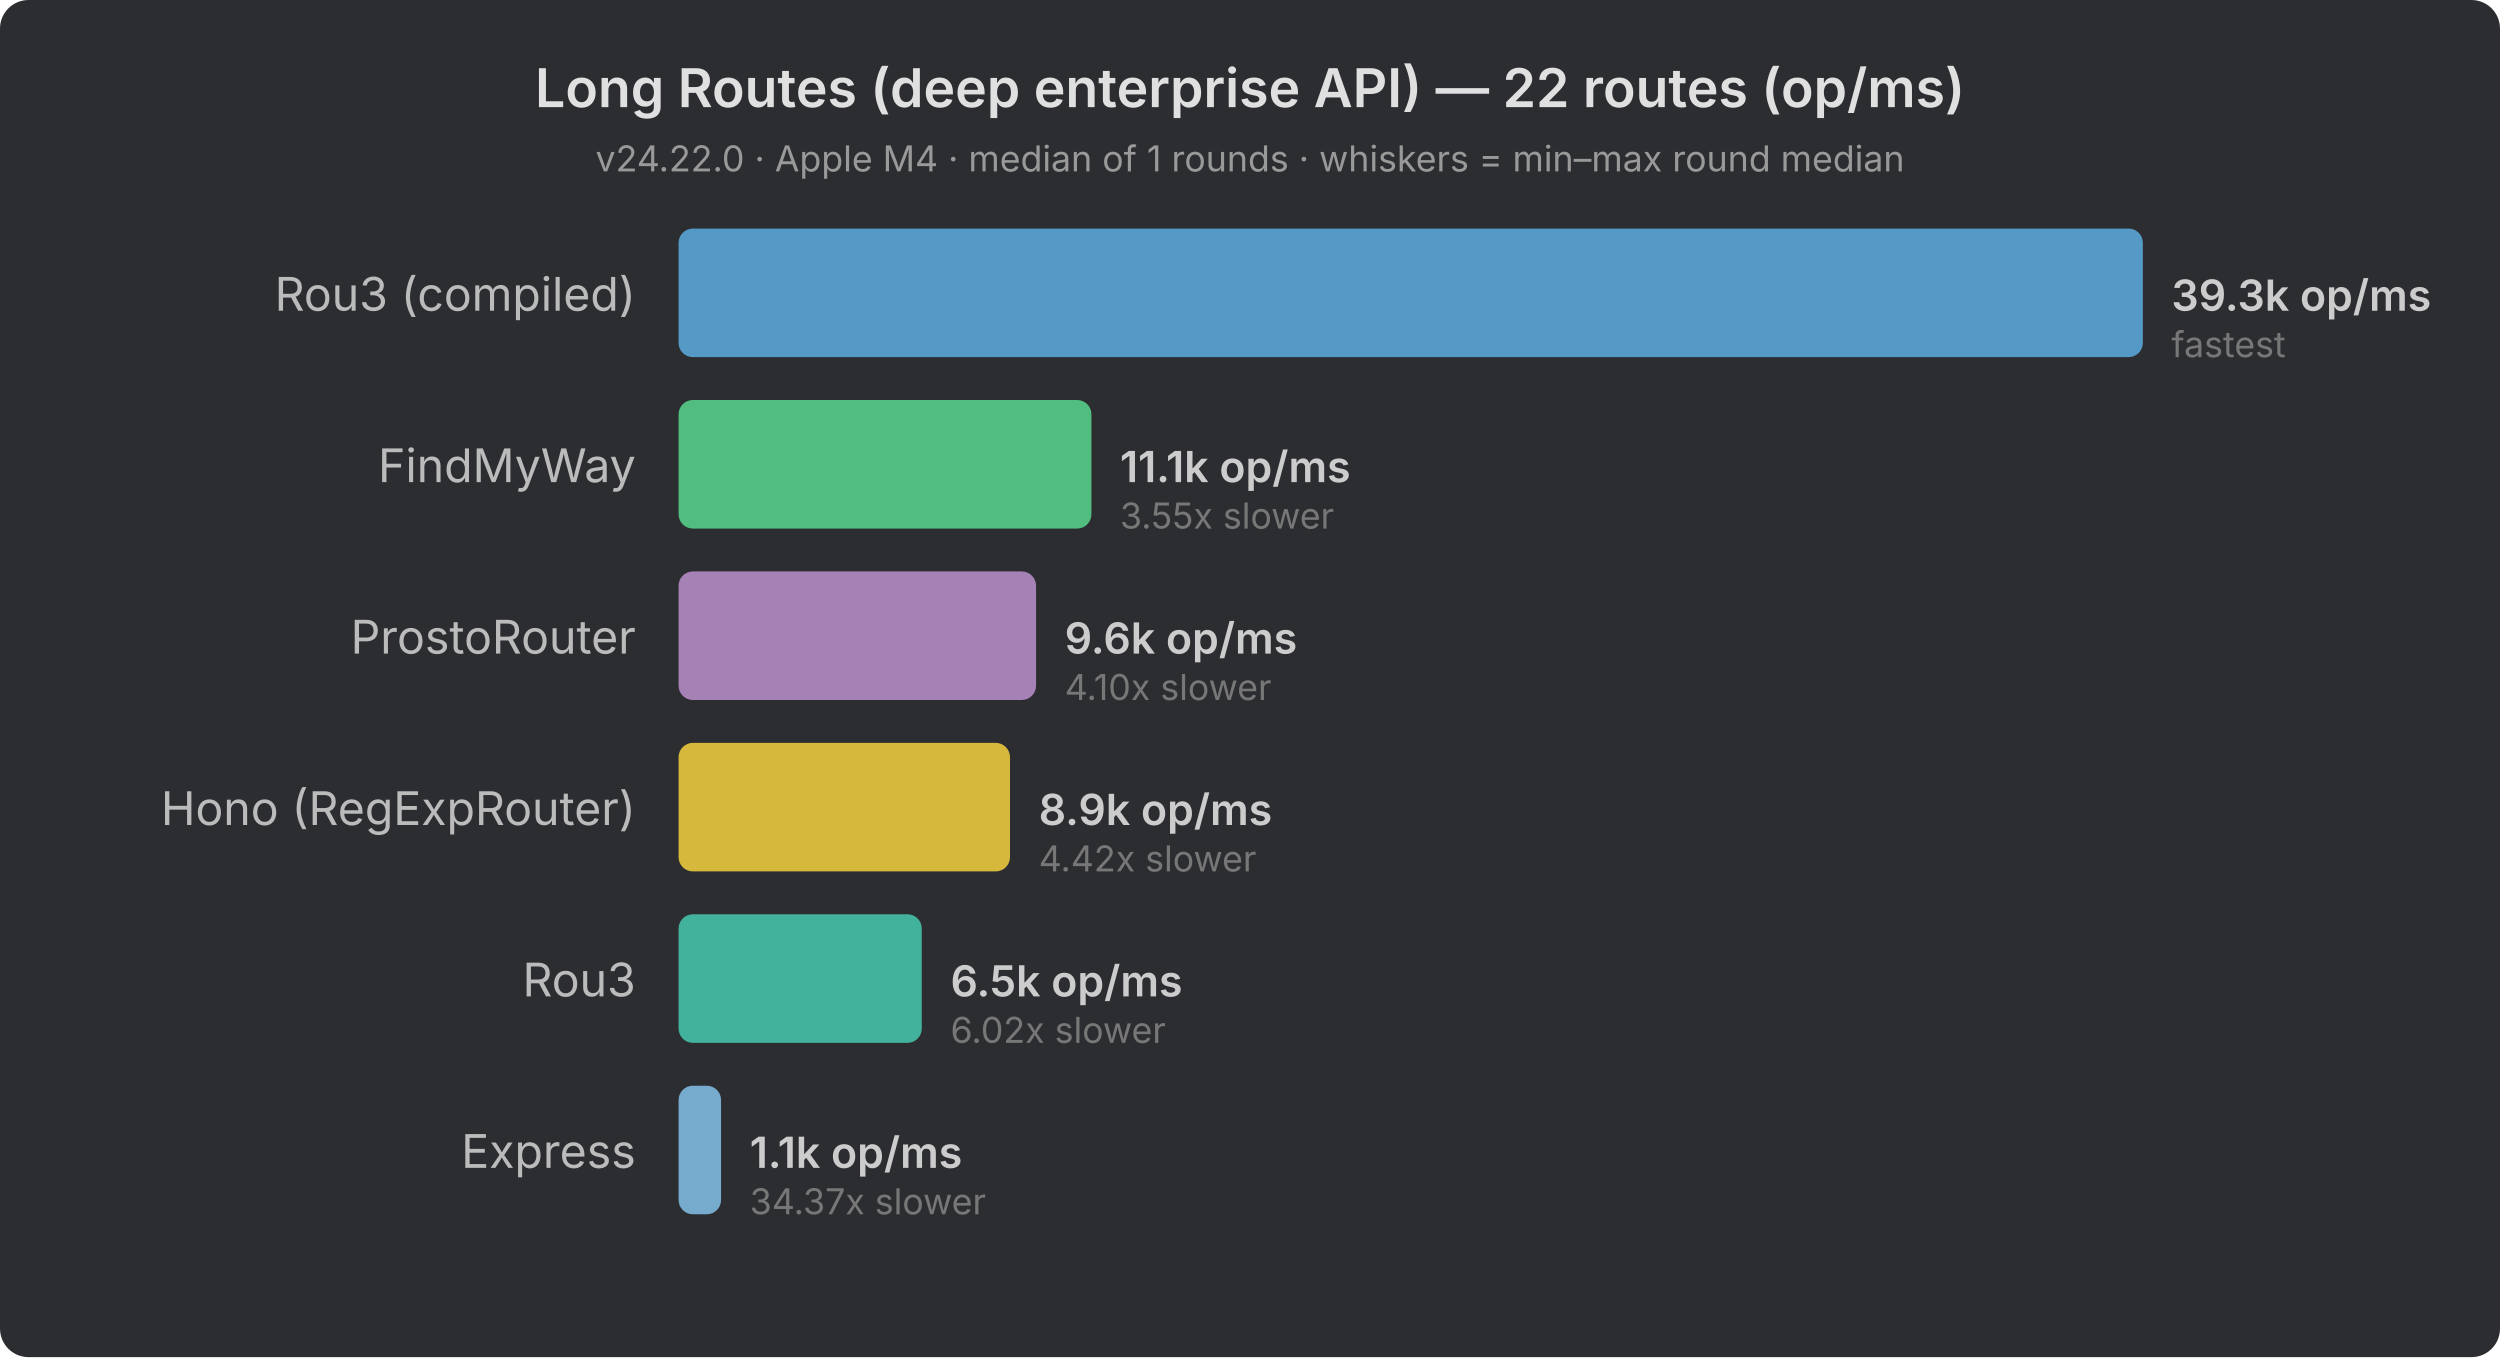
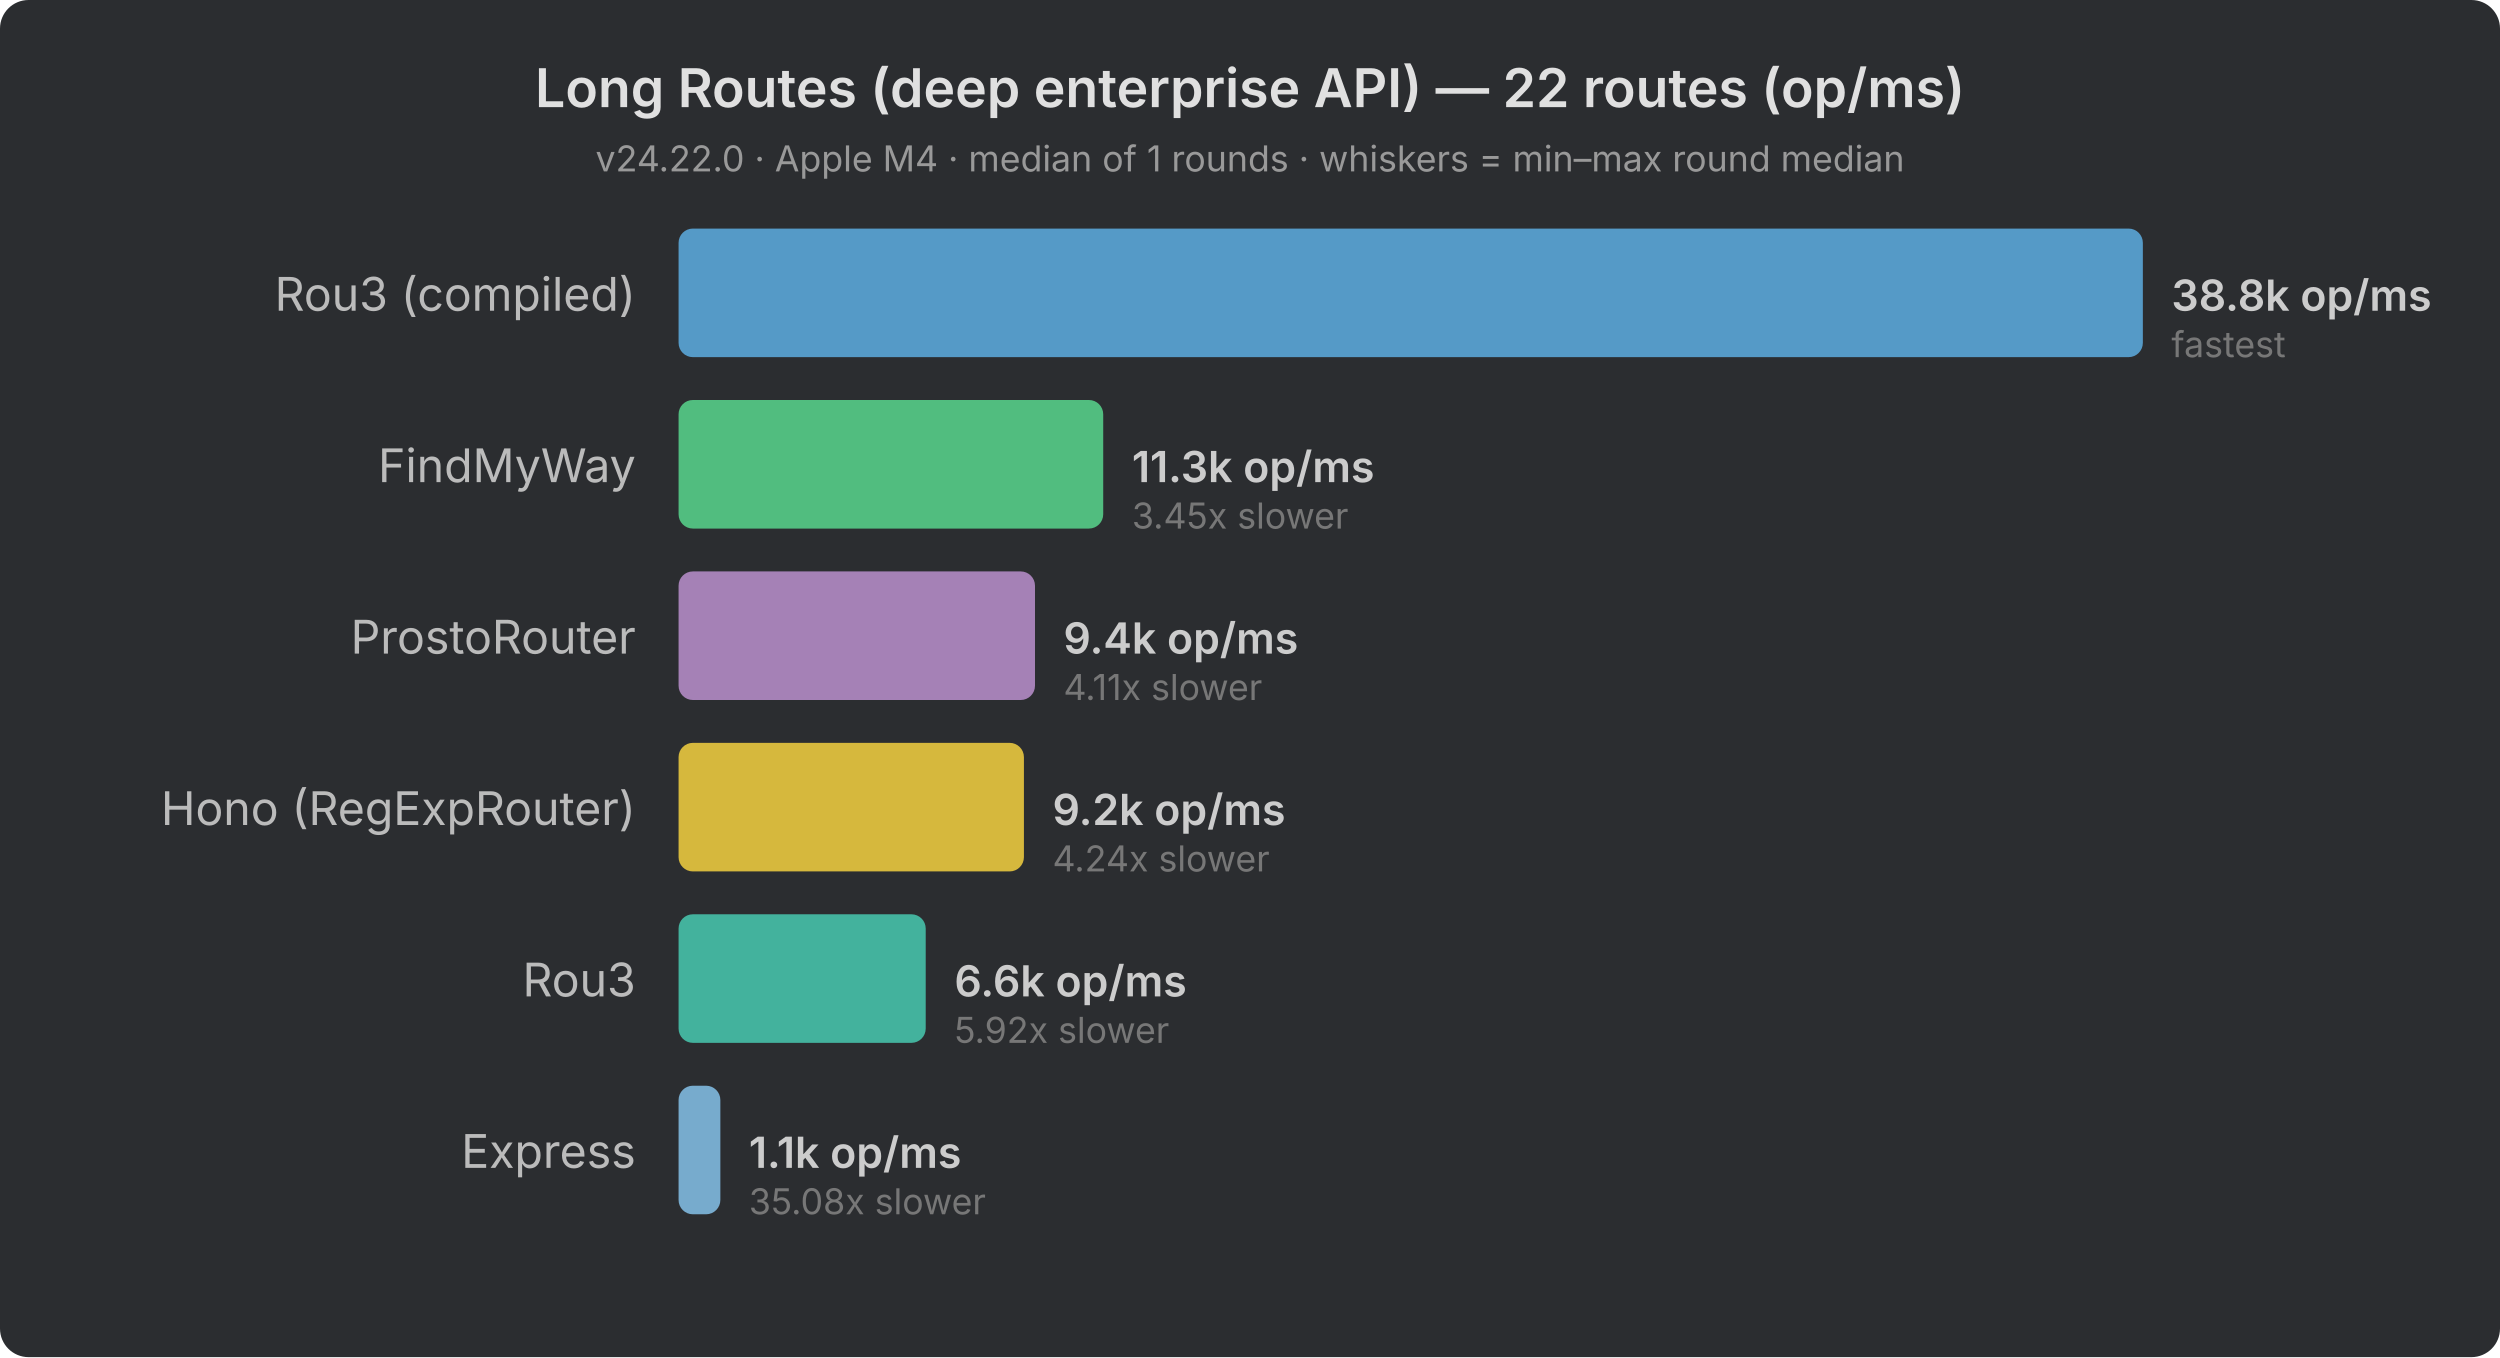
<svg xmlns="http://www.w3.org/2000/svg" viewBox="0 0 700 380" font-family="system-ui,-apple-system,sans-serif" font-size="12">
  <rect width="700" height="380" fill="#2b2d30" rx="8" />
  <text x="350" y="30" text-anchor="middle" font-size="15" font-weight="600" fill="#e0e0e0">Long Routes (deep enterprise API) — 22 routes (op/ms)</text>
  <text x="350" y="48" text-anchor="middle" font-size="10" fill="#999">v24.22.0 · Apple M4 · median of 1 rounds · whiskers = min–max round median</text>
  <text x="178" y="87" text-anchor="end" fill="#bbb" font-size="13">Rou3 (compiled)</text>
  <rect x="190" y="64" width="410.0" height="36" fill="#5dade2" rx="4" opacity="0.85" />
-   <text x="608" y="87" fill="#ccc" font-size="12" font-weight="600">39.3k op/ms</text>
+   <text x="608" y="87" fill="#ccc" font-size="12" font-weight="600">38.8k op/ms</text>
  <text x="608" y="100" fill="#777" font-size="10">fastest</text>
  <text x="178" y="135" text-anchor="end" fill="#bbb" font-size="13">FindMyWay</text>
-   <rect x="190" y="112" width="115.6" height="36" fill="#58d68d" rx="4" opacity="0.85" />
-   <text x="313.59" y="135" fill="#ccc" font-size="12" font-weight="600">11.1k op/ms</text>
-   <text x="313.59" y="148" fill="#777" font-size="10">3.55x slower</text>
+   <rect x="190" y="112" width="118.9" height="36" fill="#58d68d" rx="4" opacity="0.85" />
+   <text x="316.936" y="135" fill="#ccc" font-size="12" font-weight="600">11.3k op/ms</text>
+   <text x="316.936" y="148" fill="#777" font-size="10">3.45x slower</text>
  <text x="178" y="183" text-anchor="end" fill="#bbb" font-size="13">ProstoRouter</text>
-   <rect x="190" y="160" width="100.1" height="36" fill="#bb8fce" rx="4" opacity="0.85" />
-   <text x="298.109" y="183" fill="#ccc" font-size="12" font-weight="600">9.6k op/ms</text>
-   <text x="298.109" y="196" fill="#777" font-size="10">4.10x slower</text>
+   <rect x="190" y="160" width="99.8" height="36" fill="#bb8fce" rx="4" opacity="0.85" />
+   <text x="297.761" y="183" fill="#ccc" font-size="12" font-weight="600">9.4k op/ms</text>
+   <text x="297.761" y="196" fill="#777" font-size="10">4.11x slower</text>
  <text x="178" y="231" text-anchor="end" fill="#bbb" font-size="13">Hono (RegExpRouter)</text>
-   <rect x="190" y="208" width="92.8" height="36" fill="#f4d03f" rx="4" opacity="0.85" />
-   <text x="290.827" y="231" fill="#ccc" font-size="12" font-weight="600">8.9k op/ms</text>
-   <text x="290.827" y="244" fill="#777" font-size="10">4.42x slower</text>
+   <rect x="190" y="208" width="96.7" height="36" fill="#f4d03f" rx="4" opacity="0.85" />
+   <text x="294.705" y="231" fill="#ccc" font-size="12" font-weight="600">9.2k op/ms</text>
+   <text x="294.705" y="244" fill="#777" font-size="10">4.24x slower</text>
  <text x="178" y="279" text-anchor="end" fill="#bbb" font-size="13">Rou3</text>
-   <rect x="190" y="256" width="68.1" height="36" fill="#48c9b0" rx="4" opacity="0.85" />
-   <text x="266.141" y="279" fill="#ccc" font-size="12" font-weight="600">6.5k op/ms</text>
-   <text x="266.141" y="292" fill="#777" font-size="10">6.02x slower</text>
+   <rect x="190" y="256" width="69.2" height="36" fill="#48c9b0" rx="4" opacity="0.85" />
+   <text x="267.223" y="279" fill="#ccc" font-size="12" font-weight="600">6.6k op/ms</text>
+   <text x="267.223" y="292" fill="#777" font-size="10">5.92x slower</text>
  <text x="178" y="327" text-anchor="end" fill="#bbb" font-size="13">Express</text>
-   <rect x="190" y="304" width="11.9" height="36" fill="#85c1e9" rx="4" opacity="0.85" />
-   <text x="209.929" y="327" fill="#ccc" font-size="12" font-weight="600">1.1k op/ms</text>
-   <text x="209.929" y="340" fill="#777" font-size="10">34.37x slower</text>
+   <rect x="190" y="304" width="11.7" height="36" fill="#85c1e9" rx="4" opacity="0.85" />
+   <text x="209.686" y="327" fill="#ccc" font-size="12" font-weight="600">1.1k op/ms</text>
+   <text x="209.686" y="340" fill="#777" font-size="10">35.08x slower</text>
</svg>
